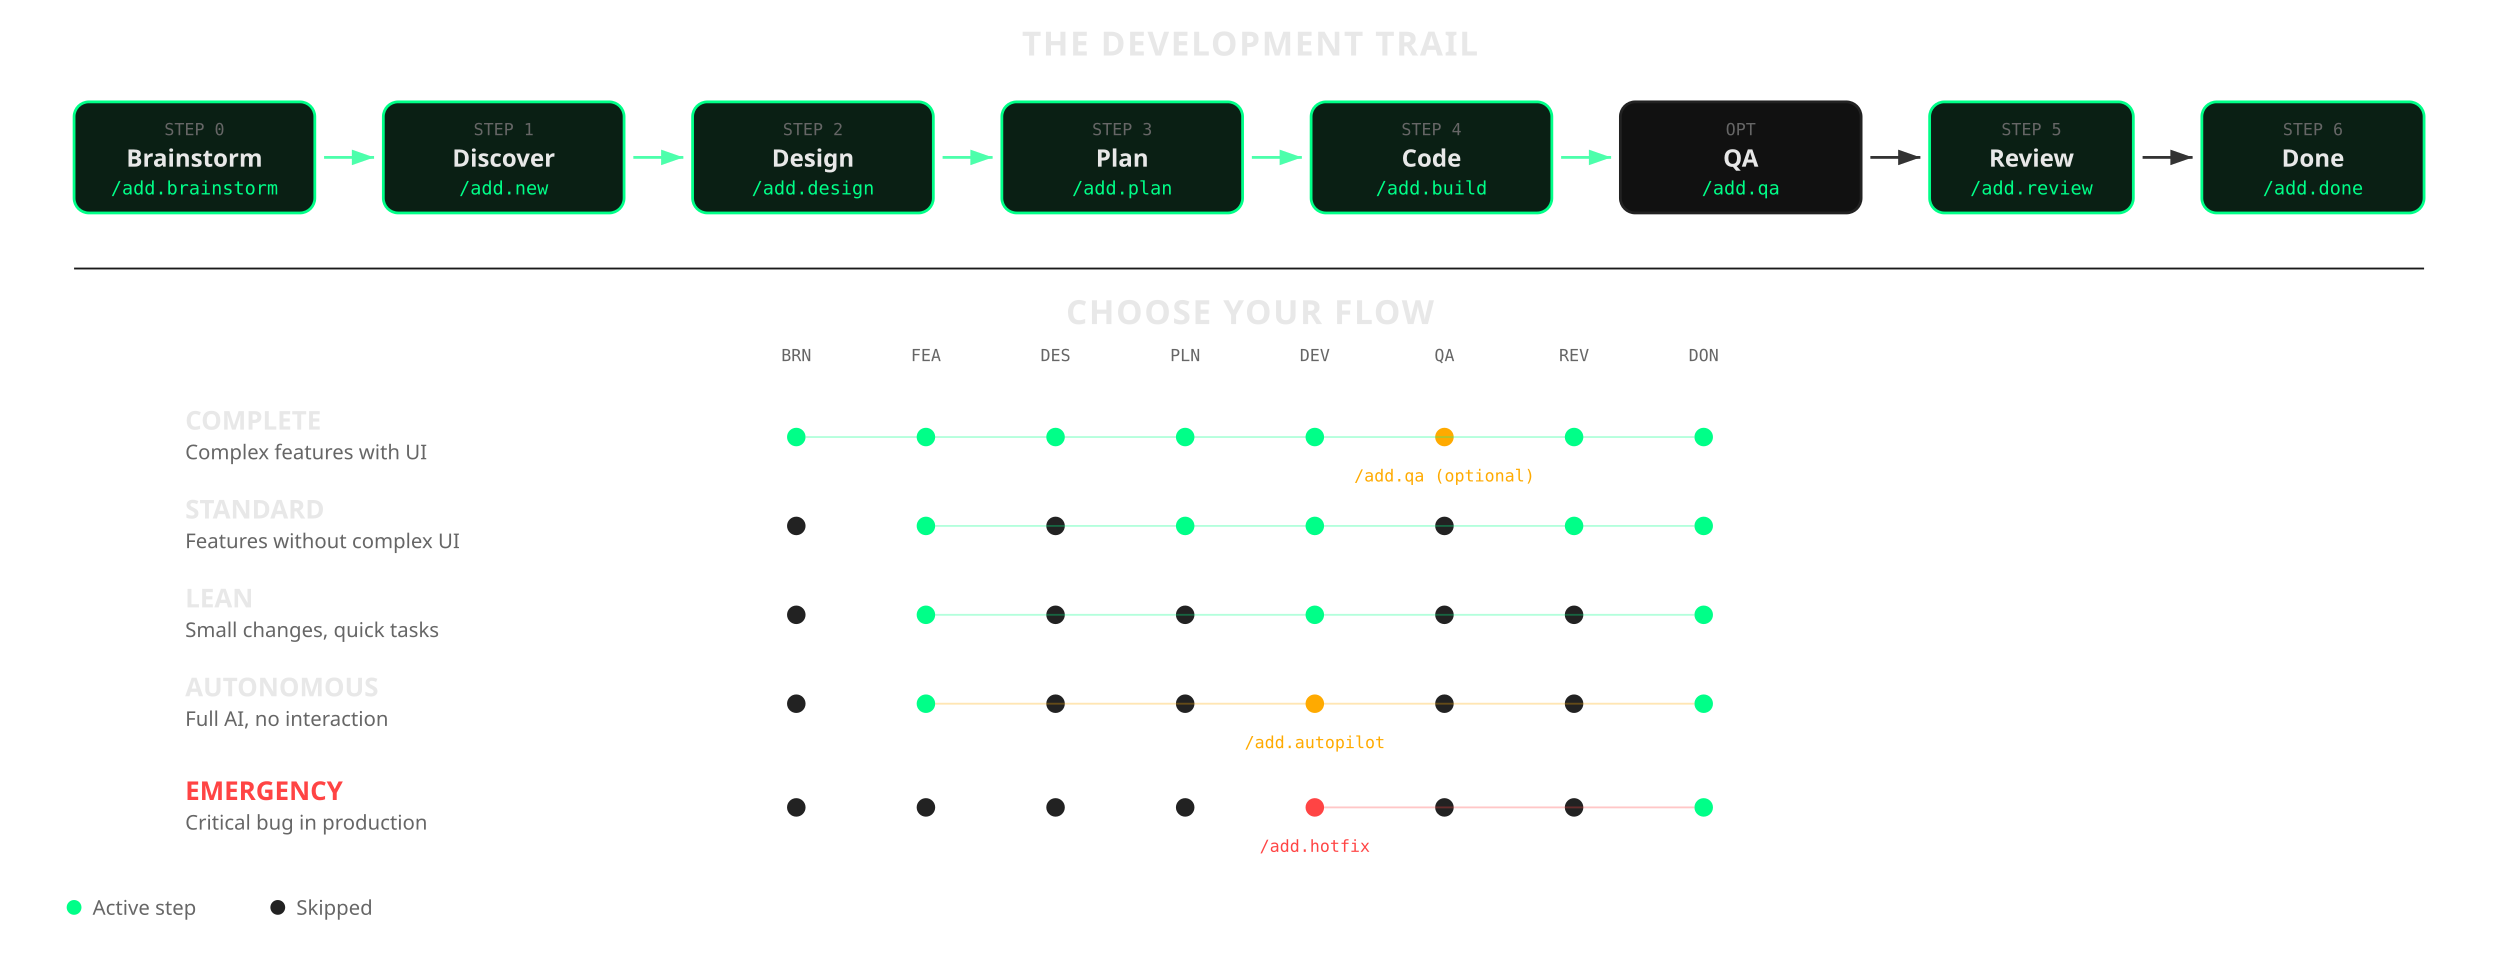
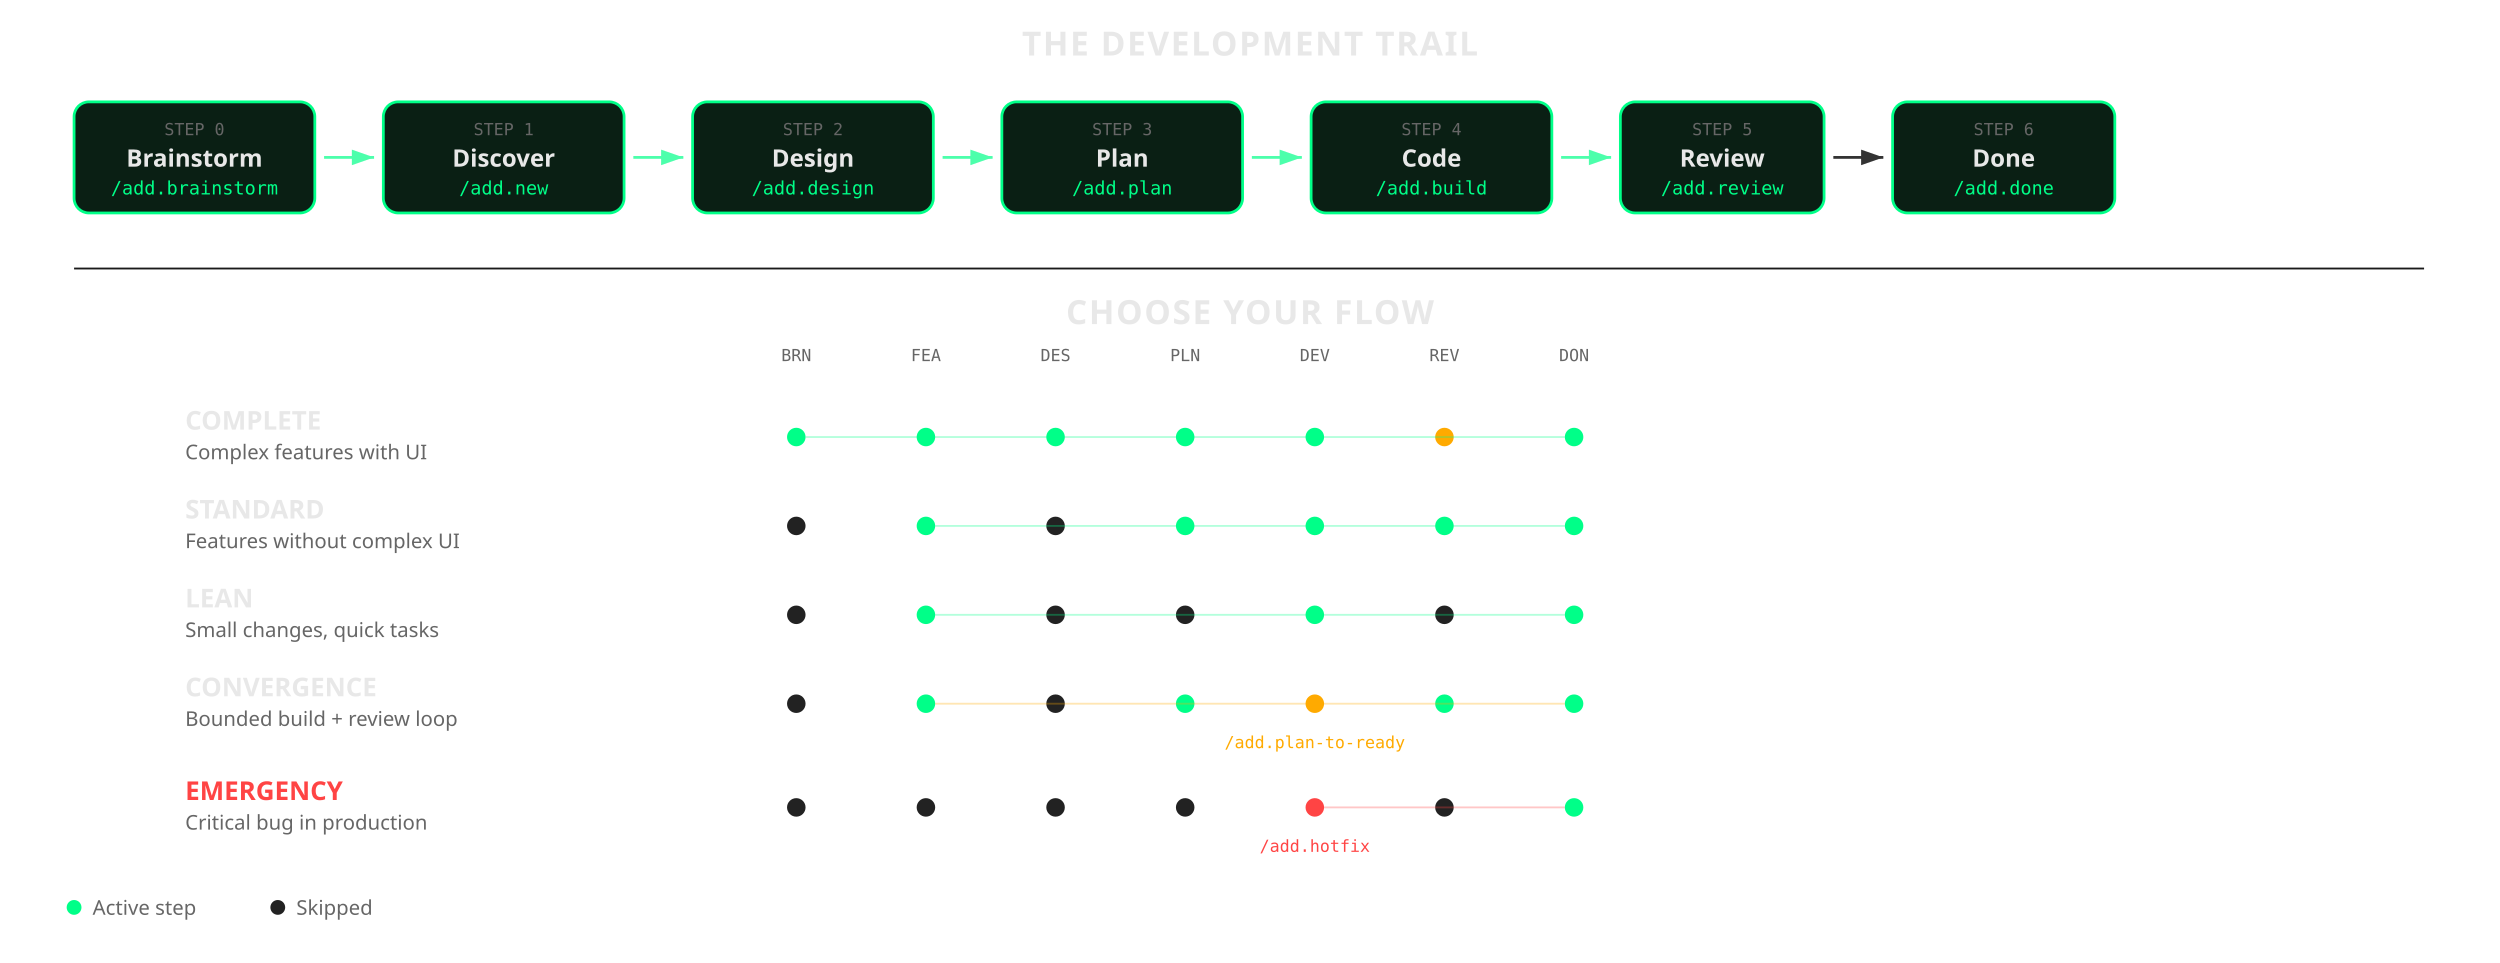
<svg xmlns="http://www.w3.org/2000/svg" viewBox="0 0 1350 520" fill="none">
  <style>
    .node-bg { fill: #111; stroke: #222; stroke-width: 1.5; }
    .node-bg-active { fill: #0a1f14; stroke: #00ff88; stroke-width: 1.5; }
    .node-text { fill: #e8e8e8; font-family: 'Syne', sans-serif; font-size: 13px; font-weight: 600; }
    .node-cmd { fill: #00ff88; font-family: 'JetBrains Mono', monospace; font-size: 10px; }
    .node-step { fill: #666; font-family: 'JetBrains Mono', monospace; font-size: 9px; }
    .arrow { stroke: #333; stroke-width: 1.5; fill: none; marker-end: url(#arrowGray); }
    .arrow-active { stroke: #00ff88; stroke-width: 1.5; fill: none; marker-end: url(#arrowGreen); opacity: 0.7; }
    .flow-label { fill: #e8e8e8; font-family: 'Syne', sans-serif; font-size: 14px; font-weight: 700; }
    .flow-desc { fill: #666; font-family: 'Outfit', sans-serif; font-size: 11px; }
    .flow-dot { fill: #00ff88; }
    .flow-dot-off { fill: #222; }
    .section-title { fill: #e8e8e8; font-family: 'Syne', sans-serif; font-size: 18px; font-weight: 800; letter-spacing: 0.05em; }
    .divider { stroke: #1a1a1a; stroke-width: 1; }
  </style>
  <defs>
    <marker id="arrowGray" viewBox="0 0 10 7" refX="10" refY="3.5" markerWidth="8" markerHeight="6" orient="auto">
      <polygon points="0 0, 10 3.5, 0 7" fill="#333" />
    </marker>
    <marker id="arrowGreen" viewBox="0 0 10 7" refX="10" refY="3.5" markerWidth="8" markerHeight="6" orient="auto">
      <polygon points="0 0, 10 3.5, 0 7" fill="#00ff88" />
    </marker>
  </defs>
  <text x="675" y="30" text-anchor="middle" class="section-title">THE DEVELOPMENT TRAIL</text>
  <g transform="translate(40, 55)">
    <rect x="0" y="0" width="130" height="60" rx="8" class="node-bg-active" />
    <text x="65" y="18" text-anchor="middle" class="node-step">STEP 0</text>
    <text x="65" y="35" text-anchor="middle" class="node-text">Brainstorm</text>
    <text x="65" y="50" text-anchor="middle" class="node-cmd">/add.brainstorm</text>
  </g>
  <line x1="175" y1="85" x2="202" y2="85" class="arrow-active" />
  <g transform="translate(207, 55)">
    <rect x="0" y="0" width="130" height="60" rx="8" class="node-bg-active" />
    <text x="65" y="18" text-anchor="middle" class="node-step">STEP 1</text>
    <text x="65" y="35" text-anchor="middle" class="node-text">Discover</text>
    <text x="65" y="50" text-anchor="middle" class="node-cmd">/add.new</text>
  </g>
  <line x1="342" y1="85" x2="369" y2="85" class="arrow-active" />
  <g transform="translate(374, 55)">
    <rect x="0" y="0" width="130" height="60" rx="8" class="node-bg-active" />
    <text x="65" y="18" text-anchor="middle" class="node-step">STEP 2</text>
    <text x="65" y="35" text-anchor="middle" class="node-text">Design</text>
    <text x="65" y="50" text-anchor="middle" class="node-cmd">/add.design</text>
  </g>
  <line x1="509" y1="85" x2="536" y2="85" class="arrow-active" />
  <g transform="translate(541, 55)">
    <rect x="0" y="0" width="130" height="60" rx="8" class="node-bg-active" />
    <text x="65" y="18" text-anchor="middle" class="node-step">STEP 3</text>
    <text x="65" y="35" text-anchor="middle" class="node-text">Plan</text>
    <text x="65" y="50" text-anchor="middle" class="node-cmd">/add.plan</text>
  </g>
  <line x1="676" y1="85" x2="703" y2="85" class="arrow-active" />
  <g transform="translate(708, 55)">
    <rect x="0" y="0" width="130" height="60" rx="8" class="node-bg-active" />
    <text x="65" y="18" text-anchor="middle" class="node-step">STEP 4</text>
    <text x="65" y="35" text-anchor="middle" class="node-text">Code</text>
    <text x="65" y="50" text-anchor="middle" class="node-cmd">/add.build</text>
  </g>
  <line x1="843" y1="85" x2="870" y2="85" class="arrow-active" />
  <g transform="translate(875, 55)">
-     <rect x="0" y="0" width="130" height="60" rx="8" class="node-bg" />
-     <text x="65" y="18" text-anchor="middle" class="node-step">OPT</text>
-     <text x="65" y="35" text-anchor="middle" class="node-text">QA</text>
-     <text x="65" y="50" text-anchor="middle" class="node-cmd">/add.qa</text>
-   </g>
-   <line x1="1010" y1="85" x2="1037" y2="85" class="arrow" />
-   <g transform="translate(1042, 55)">
    <rect x="0" y="0" width="110" height="60" rx="8" class="node-bg-active" />
    <text x="55" y="18" text-anchor="middle" class="node-step">STEP 5</text>
    <text x="55" y="35" text-anchor="middle" class="node-text">Review</text>
    <text x="55" y="50" text-anchor="middle" class="node-cmd">/add.review</text>
  </g>
-   <line x1="1157" y1="85" x2="1184" y2="85" class="arrow" />
-   <g transform="translate(1189, 55)">
+   <line x1="990" y1="85" x2="1017" y2="85" class="arrow" />
+   <g transform="translate(1022, 55)">
    <rect x="0" y="0" width="120" height="60" rx="8" class="node-bg-active" />
    <text x="60" y="18" text-anchor="middle" class="node-step">STEP 6</text>
    <text x="60" y="35" text-anchor="middle" class="node-text">Done</text>
    <text x="60" y="50" text-anchor="middle" class="node-cmd">/add.done</text>
  </g>
  <line x1="40" y1="145" x2="1309" y2="145" class="divider" />
  <text x="675" y="175" text-anchor="middle" class="section-title">CHOOSE YOUR FLOW</text>
  <g transform="translate(430, 195)">
    <text x="0" y="0" text-anchor="middle" class="node-step">BRN</text>
    <text x="70" y="0" text-anchor="middle" class="node-step">FEA</text>
    <text x="140" y="0" text-anchor="middle" class="node-step">DES</text>
    <text x="210" y="0" text-anchor="middle" class="node-step">PLN</text>
    <text x="280" y="0" text-anchor="middle" class="node-step">DEV</text>
-     <text x="350" y="0" text-anchor="middle" class="node-step">QA</text>
-     <text x="420" y="0" text-anchor="middle" class="node-step">REV</text>
-     <text x="490" y="0" text-anchor="middle" class="node-step">DON</text>
+     <text x="350" y="0" text-anchor="middle" class="node-step">REV</text>
+     <text x="420" y="0" text-anchor="middle" class="node-step">DON</text>
  </g>
  <g transform="translate(100, 220)">
    <text x="0" y="12" class="flow-label">COMPLETE</text>
    <text x="0" y="28" class="flow-desc">Complex features with UI</text>
    <circle cx="330" cy="16" r="5" class="flow-dot" />
    <circle cx="400" cy="16" r="5" class="flow-dot" />
    <circle cx="470" cy="16" r="5" class="flow-dot" />
    <circle cx="540" cy="16" r="5" class="flow-dot" />
    <circle cx="610" cy="16" r="5" class="flow-dot" />
    <circle cx="680" cy="16" r="5" class="flow-dot" style="fill:#ffaa00" />
    <circle cx="750" cy="16" r="5" class="flow-dot" />
-     <circle cx="820" cy="16" r="5" class="flow-dot" />
-     <line x1="335" y1="16" x2="815" y2="16" stroke="#00ff88" stroke-width="1" opacity="0.3" />
-     <text x="680" y="40" text-anchor="middle" class="node-cmd" style="fill:#ffaa00;font-size:9px">/add.qa (optional)</text>
+     <line x1="335" y1="16" x2="745" y2="16" stroke="#00ff88" stroke-width="1" opacity="0.3" />
  </g>
  <g transform="translate(100, 268)">
    <text x="0" y="12" class="flow-label">STANDARD</text>
    <text x="0" y="28" class="flow-desc">Features without complex UI</text>
    <circle cx="330" cy="16" r="5" class="flow-dot-off" />
    <circle cx="400" cy="16" r="5" class="flow-dot" />
    <circle cx="470" cy="16" r="5" class="flow-dot-off" />
    <circle cx="540" cy="16" r="5" class="flow-dot" />
    <circle cx="610" cy="16" r="5" class="flow-dot" />
-     <circle cx="680" cy="16" r="5" class="flow-dot-off" />
+     <circle cx="680" cy="16" r="5" class="flow-dot" />
    <circle cx="750" cy="16" r="5" class="flow-dot" />
-     <circle cx="820" cy="16" r="5" class="flow-dot" />
-     <line x1="405" y1="16" x2="815" y2="16" stroke="#00ff88" stroke-width="1" opacity="0.3" />
+     <line x1="405" y1="16" x2="745" y2="16" stroke="#00ff88" stroke-width="1" opacity="0.3" />
  </g>
  <g transform="translate(100, 316)">
    <text x="0" y="12" class="flow-label">LEAN</text>
    <text x="0" y="28" class="flow-desc">Small changes, quick tasks</text>
    <circle cx="330" cy="16" r="5" class="flow-dot-off" />
    <circle cx="400" cy="16" r="5" class="flow-dot" />
    <circle cx="470" cy="16" r="5" class="flow-dot-off" />
    <circle cx="540" cy="16" r="5" class="flow-dot-off" />
    <circle cx="610" cy="16" r="5" class="flow-dot" />
    <circle cx="680" cy="16" r="5" class="flow-dot-off" />
-     <circle cx="750" cy="16" r="5" class="flow-dot-off" />
-     <circle cx="820" cy="16" r="5" class="flow-dot" />
-     <line x1="405" y1="16" x2="815" y2="16" stroke="#00ff88" stroke-width="1" opacity="0.3" />
+     <circle cx="750" cy="16" r="5" class="flow-dot" />
+     <line x1="405" y1="16" x2="745" y2="16" stroke="#00ff88" stroke-width="1" opacity="0.3" />
  </g>
  <g transform="translate(100, 364)">
-     <text x="0" y="12" class="flow-label">AUTONOMOUS</text>
-     <text x="0" y="28" class="flow-desc">Full AI, no interaction</text>
+     <text x="0" y="12" class="flow-label">CONVERGENCE</text>
+     <text x="0" y="28" class="flow-desc">Bounded build + review loop</text>
    <circle cx="330" cy="16" r="5" class="flow-dot-off" />
    <circle cx="400" cy="16" r="5" class="flow-dot" />
    <circle cx="470" cy="16" r="5" class="flow-dot-off" />
-     <circle cx="540" cy="16" r="5" class="flow-dot-off" />
+     <circle cx="540" cy="16" r="5" class="flow-dot" />
    <circle cx="610" cy="16" r="5" class="flow-dot" style="fill:#ffaa00" />
-     <circle cx="680" cy="16" r="5" class="flow-dot-off" />
-     <circle cx="750" cy="16" r="5" class="flow-dot-off" />
-     <circle cx="820" cy="16" r="5" class="flow-dot" />
-     <line x1="405" y1="16" x2="815" y2="16" stroke="#ffaa00" stroke-width="1" opacity="0.3" />
-     <text x="610" y="40" text-anchor="middle" class="node-cmd" style="fill:#ffaa00;font-size:9px">/add.autopilot</text>
+     <circle cx="680" cy="16" r="5" class="flow-dot" />
+     <circle cx="750" cy="16" r="5" class="flow-dot" />
+     <line x1="405" y1="16" x2="745" y2="16" stroke="#ffaa00" stroke-width="1" opacity="0.3" />
+     <text x="610" y="40" text-anchor="middle" class="node-cmd" style="fill:#ffaa00;font-size:9px">/add.plan-to-ready</text>
  </g>
  <g transform="translate(100, 420)">
    <text x="0" y="12" class="flow-label" style="fill:#ff4444">EMERGENCY</text>
    <text x="0" y="28" class="flow-desc">Critical bug in production</text>
    <circle cx="330" cy="16" r="5" class="flow-dot-off" />
    <circle cx="400" cy="16" r="5" class="flow-dot-off" />
    <circle cx="470" cy="16" r="5" class="flow-dot-off" />
    <circle cx="540" cy="16" r="5" class="flow-dot-off" />
    <circle cx="610" cy="16" r="5" class="flow-dot" style="fill:#ff4444" />
    <circle cx="680" cy="16" r="5" class="flow-dot-off" />
-     <circle cx="750" cy="16" r="5" class="flow-dot-off" />
-     <circle cx="820" cy="16" r="5" class="flow-dot" />
-     <line x1="615" y1="16" x2="815" y2="16" stroke="#ff4444" stroke-width="1" opacity="0.3" />
+     <circle cx="750" cy="16" r="5" class="flow-dot" />
+     <line x1="615" y1="16" x2="745" y2="16" stroke="#ff4444" stroke-width="1" opacity="0.3" />
    <text x="610" y="40" text-anchor="middle" class="node-cmd" style="fill:#ff4444;font-size:9px">/add.hotfix</text>
  </g>
  <g transform="translate(40, 490)">
    <circle cx="0" cy="0" r="4" class="flow-dot" />
    <text x="10" y="4" class="flow-desc">Active step</text>
    <circle cx="110" cy="0" r="4" class="flow-dot-off" />
    <text x="120" y="4" class="flow-desc">Skipped</text>
  </g>
</svg>
